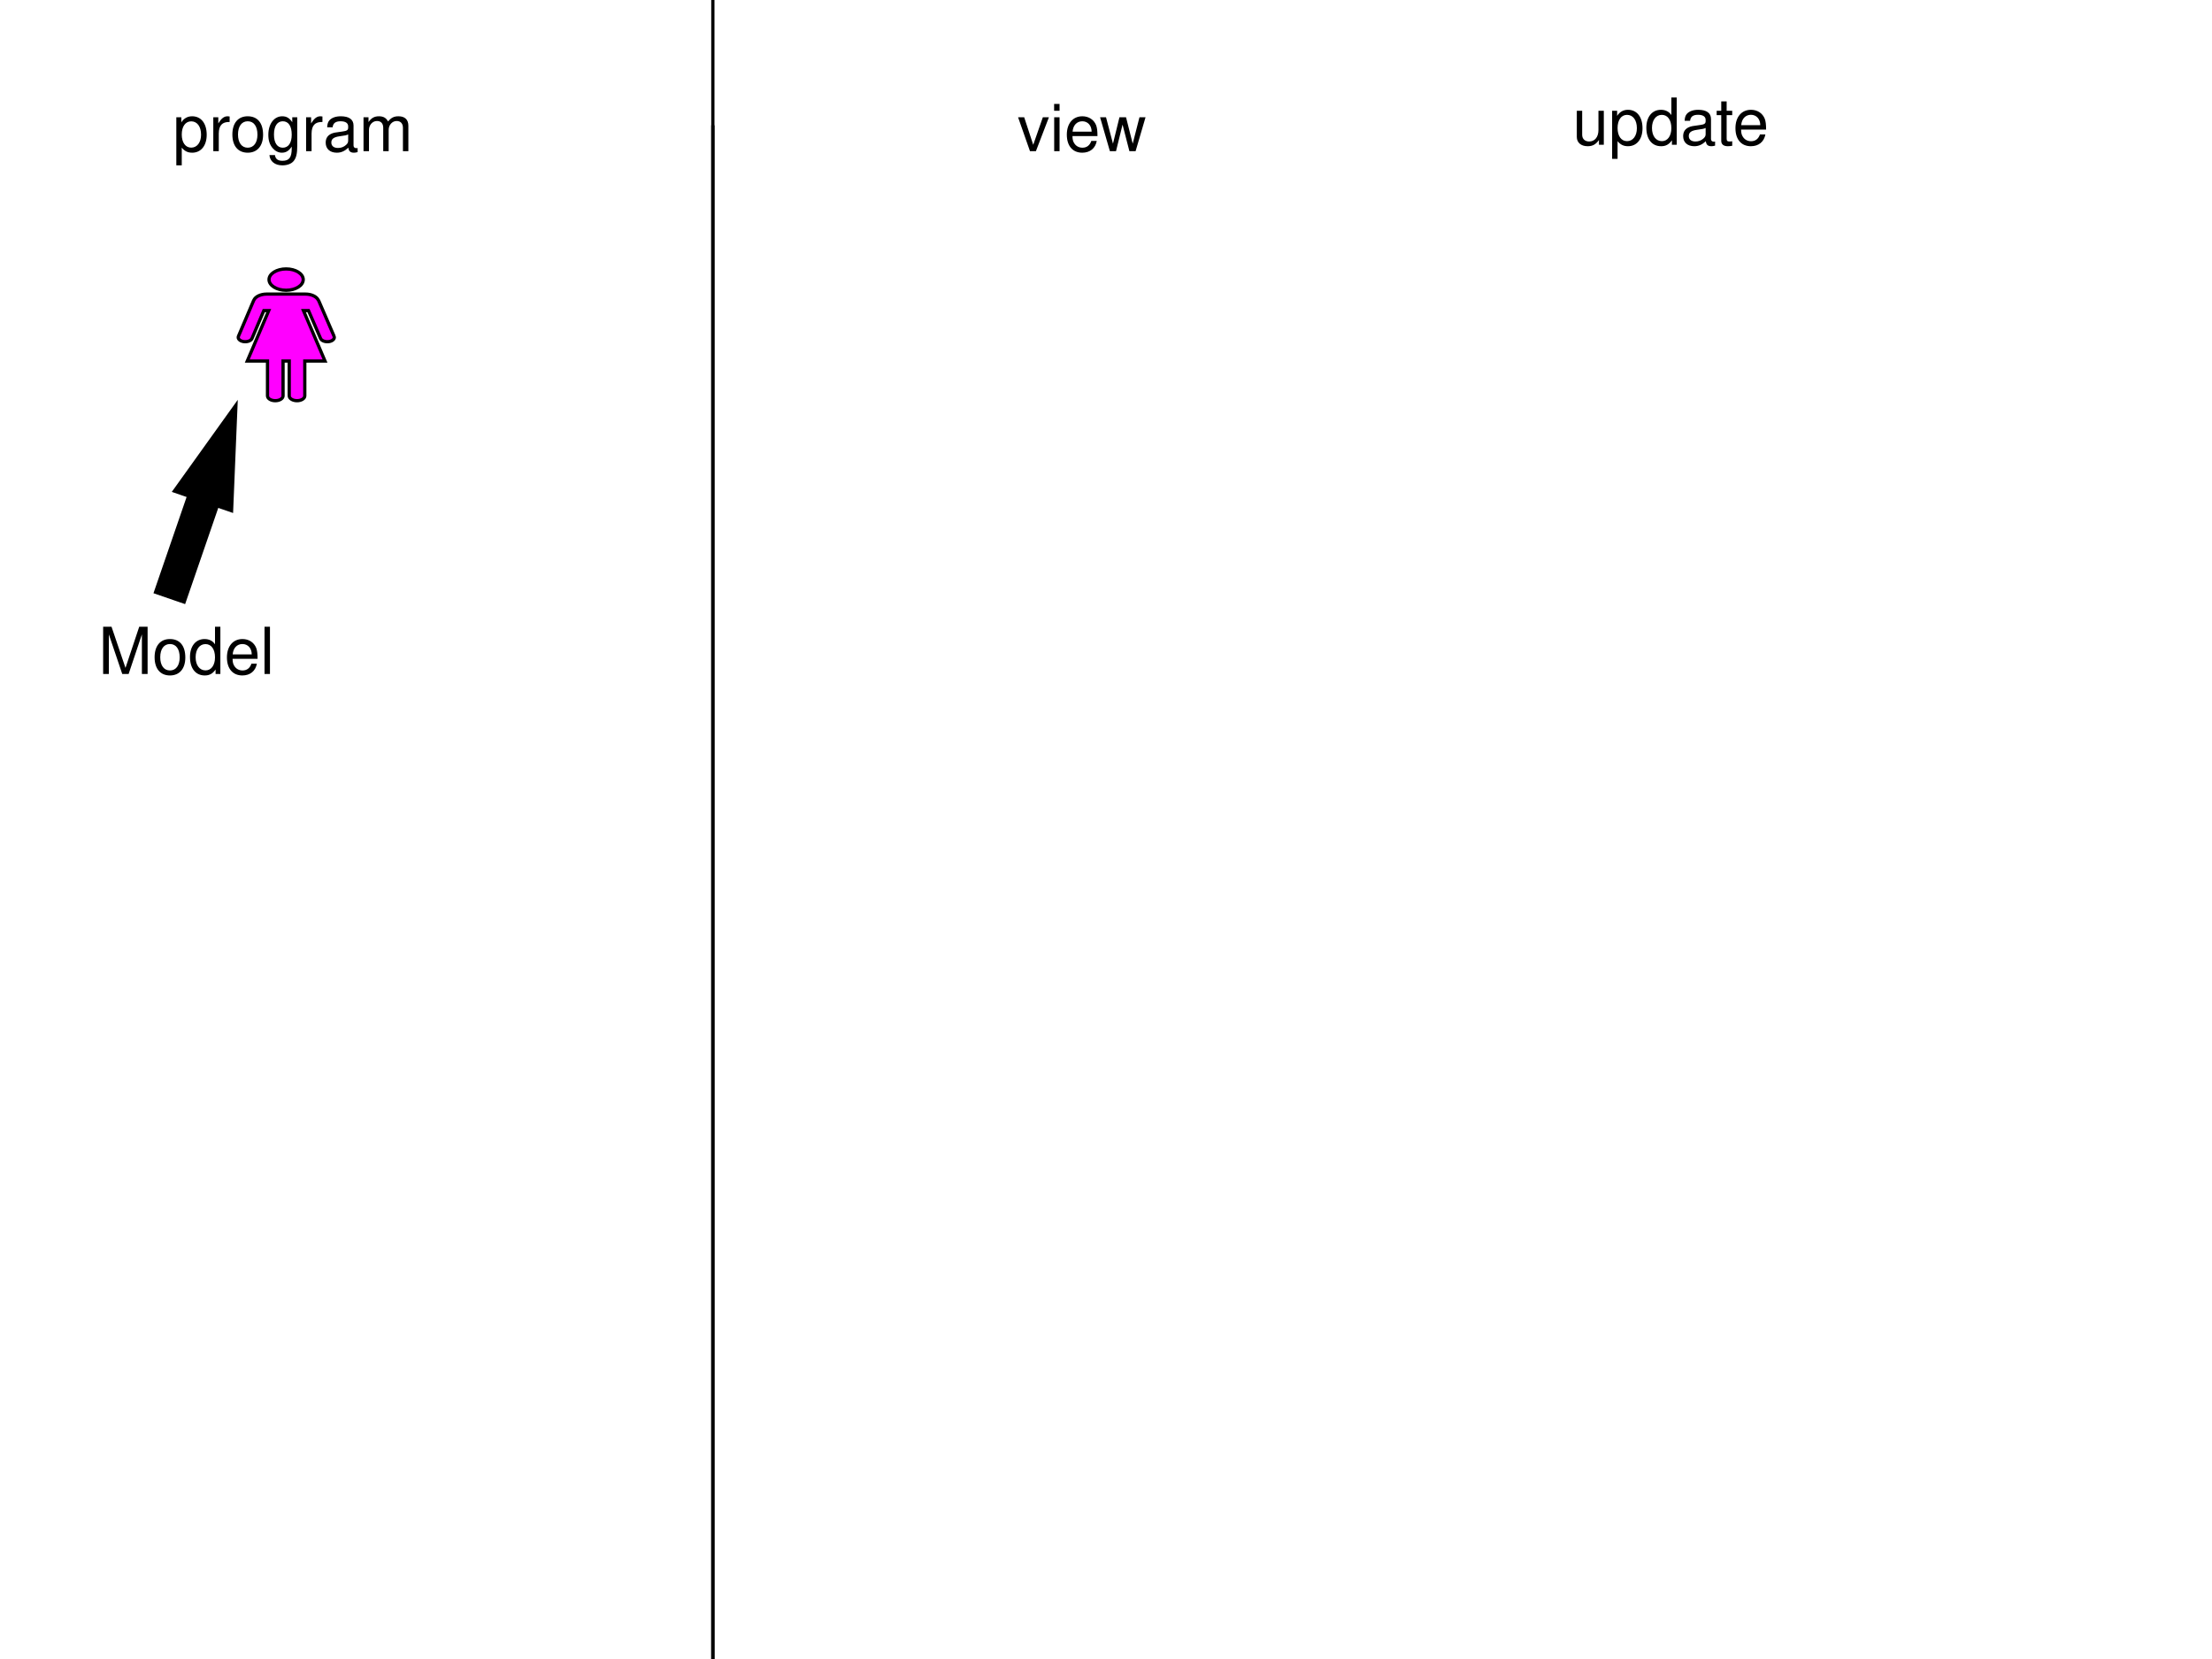
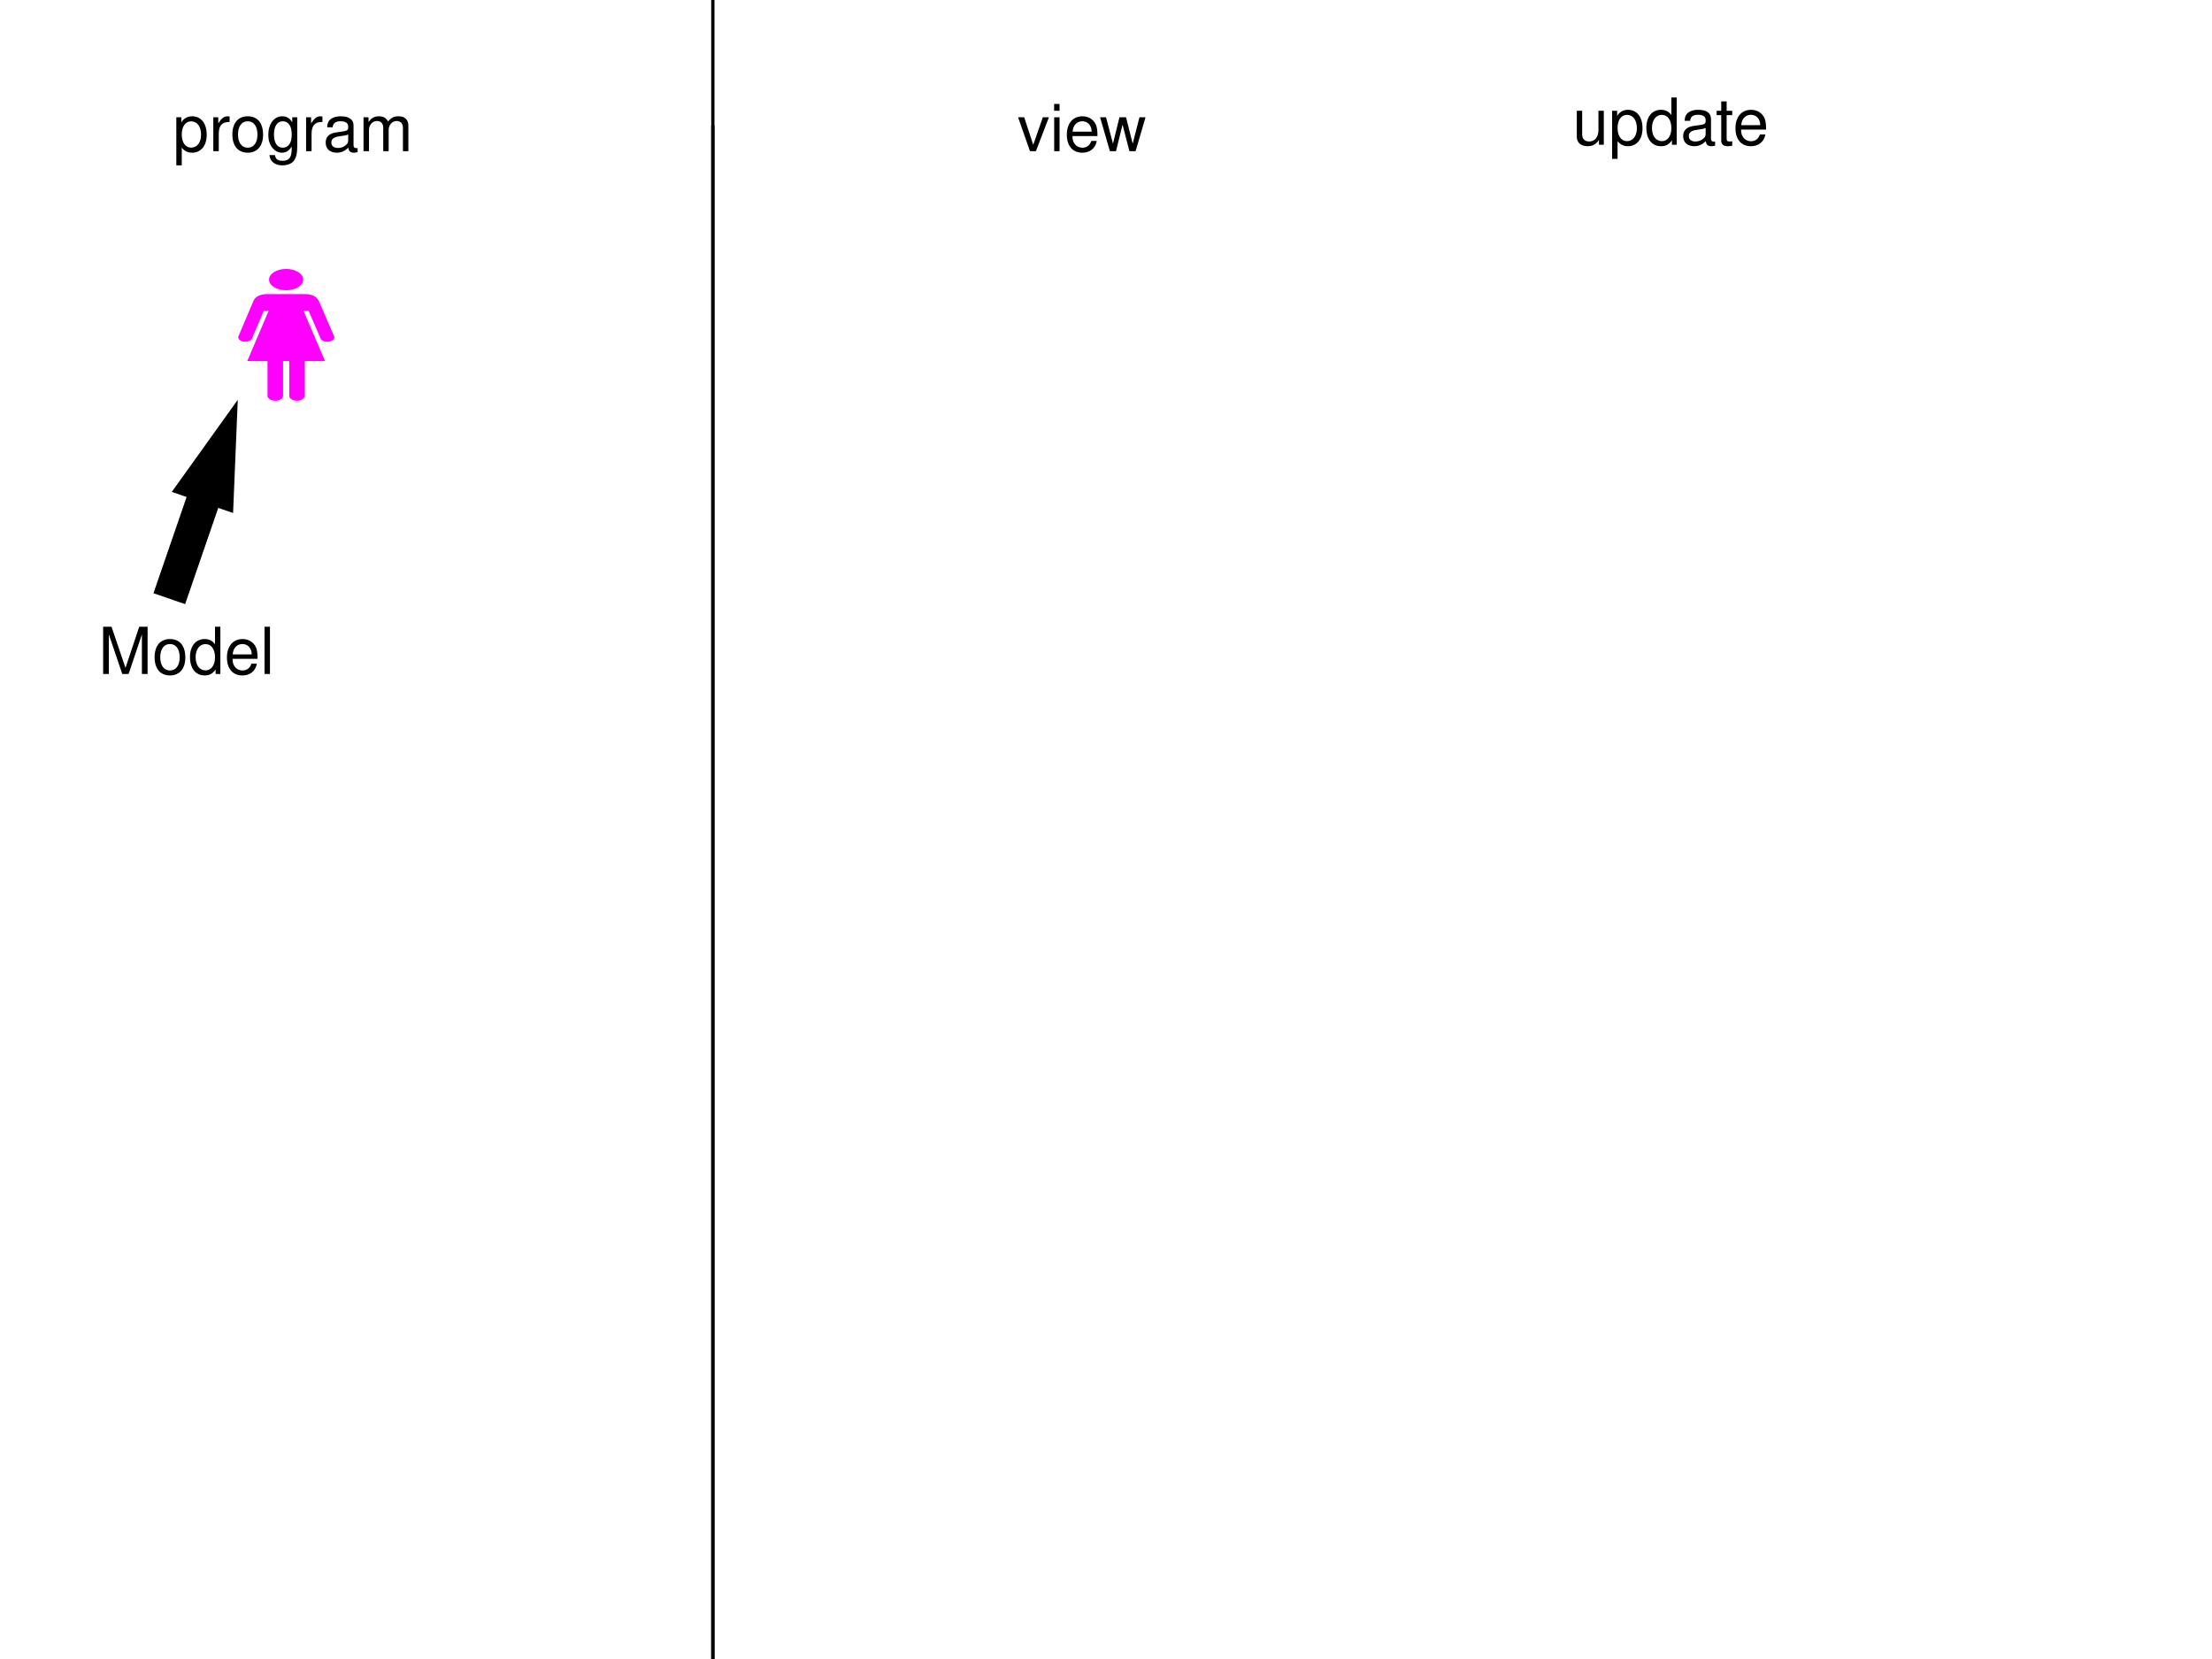
<svg xmlns="http://www.w3.org/2000/svg" width="1024" height="768">
  <g>
-     <rect fill="#fff" id="canvas_background" height="770" width="1026" y="-1" x="-1" />
-     <g display="none" overflow="visible" y="0" x="0" height="100%" width="100%" id="canvasGrid">
-       <rect fill="url(#gridpattern)" stroke-width="0" y="0" x="0" height="100%" width="100%" />
+     <rect x="-1" y="-1" width="1026" height="770" id="canvas_background" fill="#fff" />
+     <g id="canvasGrid" display="none">
+       <rect id="svg_5" width="100%" height="100%" x="0" y="0" stroke-width="0" fill="url(#gridpattern)" />
    </g>
  </g>
  <g>
-     <text xml:space="preserve" text-anchor="start" font-family="Helvetica, Arial, sans-serif" font-size="30" id="svg_1" y="70" x="80" stroke-width="0" stroke="#000" fill="#000000">program</text>
-     <text xml:space="preserve" text-anchor="start" font-family="Helvetica, Arial, sans-serif" font-size="30" id="svg_2" y="67" x="728" stroke-width="0" stroke="#000" fill="#000000">update</text>
-     <text xml:space="preserve" text-anchor="start" font-family="Helvetica, Arial, sans-serif" font-size="30" id="svg_3" y="70" x="471" stroke-width="0" stroke="#000" fill="#000000">view</text>
-     <line stroke-linecap="undefined" stroke-linejoin="undefined" id="svg_4" y2="785" x2="330" y1="-3" x1="330" stroke-width="1.5" stroke="#000" fill="none" />
-     <line stroke-linecap="undefined" stroke-linejoin="undefined" id="svg_7" y2="846" x2="330" y1="58" x1="330" stroke-width="1.5" stroke="#000" fill="none" />
-     <path id="svg_12" d="m132.457,134.365c4.368,0 7.914,-2.209 7.914,-4.934c0,-2.727 -3.546,-4.938 -7.914,-4.938c-4.371,0 -7.917,2.211 -7.917,4.938c0,2.725 3.545,4.934 7.917,4.934zm22.194,21.282l-7.101,-16.425c-0.066,-0.149 -0.16,-0.291 -0.272,-0.423c-0.807,-1.539 -3.123,-2.653 -5.86,-2.653l-17.973,0c-2.853,0 -5.248,1.21 -5.953,2.851c-0.048,0.072 -0.087,0.148 -0.123,0.226l-6.975,16.423c-0.465,1.077 0.561,2.183 2.289,2.473c1.727,0.288 3.502,-0.351 3.966,-1.427l5.477,-12.902l2.283,0l-9.941,23.343l9.368,0l0,16.115c0,1.24 1.608,2.244 3.599,2.244c1.985,0 3.598,-1.003 3.598,-2.244l0,-16.115l2.863,0l0,16.115c0,1.24 1.611,2.244 3.601,2.244c1.986,0 3.598,-1.003 3.598,-2.244l0,-16.115l9.363,0l-9.978,-23.343l2.341,0l5.579,12.902c0.465,1.076 2.239,1.715 3.966,1.427c1.724,-0.29 2.748,-1.397 2.286,-2.474l0,0z" stroke-opacity="null" stroke-width="1.5" stroke="#000" fill="#ff00ff" />
-     <path transform="rotate(19, 93.92, 231.993)" id="svg_13" d="m79.92,231.88l14,-46.886l14,46.886l-7,0l0,47.114l-14,0l0,-47.114l-7,0z" stroke-opacity="null" stroke-width="1.5" stroke="#000" fill="#000000" />
-     <text xml:space="preserve" text-anchor="start" font-family="Helvetica, Arial, sans-serif" font-size="30" id="svg_16" y="312" x="45.5" fill-opacity="null" stroke-opacity="null" stroke-width="0" stroke="#000" fill="#000000">Model</text>
+     <text fill="#000000" stroke="#000" stroke-width="0" x="80" y="70" id="svg_1" font-size="30" font-family="Helvetica, Arial, sans-serif" text-anchor="start" xml:space="preserve">program</text>
+     <text fill="#000000" stroke="#000" stroke-width="0" x="728" y="67" id="svg_2" font-size="30" font-family="Helvetica, Arial, sans-serif" text-anchor="start" xml:space="preserve">update</text>
+     <text fill="#000000" stroke="#000" stroke-width="0" x="471" y="70" id="svg_3" font-size="30" font-family="Helvetica, Arial, sans-serif" text-anchor="start" xml:space="preserve">view</text>
+     <line fill="none" stroke="#000" stroke-width="1.5" x1="330" y1="-3" x2="330" y2="785" id="svg_4" stroke-linejoin="undefined" stroke-linecap="undefined" />
+     <line fill="none" stroke="#000" stroke-width="1.5" x1="330" y1="58" x2="330" y2="846" id="svg_7" stroke-linejoin="undefined" stroke-linecap="undefined" />
+     <path fill="#ff00ff" stroke-width="1.5" d="m132.457,134.365c4.368,0 7.914,-2.209 7.914,-4.934c0,-2.727 -3.546,-4.938 -7.914,-4.938c-4.371,0 -7.917,2.211 -7.917,4.938c0,2.725 3.545,4.934 7.917,4.934zm22.194,21.282l-7.101,-16.425c-0.066,-0.149 -0.16,-0.291 -0.272,-0.423c-0.807,-1.539 -3.123,-2.653 -5.86,-2.653l-17.973,0c-2.853,0 -5.248,1.21 -5.953,2.851c-0.048,0.072 -0.087,0.148 -0.123,0.226l-6.975,16.423c-0.465,1.077 0.561,2.183 2.289,2.473c1.727,0.288 3.502,-0.351 3.966,-1.427l5.477,-12.902l2.283,0l-9.941,23.343l9.368,0l0,16.115c0,1.24 1.608,2.244 3.599,2.244c1.985,0 3.598,-1.003 3.598,-2.244l0,-16.115l2.863,0l0,16.115c0,1.24 1.611,2.244 3.601,2.244c1.986,0 3.598,-1.003 3.598,-2.244l0,-16.115l9.363,0l-9.978,-23.343l2.341,0l5.579,12.902c0.465,1.076 2.239,1.715 3.966,1.427c1.724,-0.29 2.748,-1.397 2.286,-2.474l0,0z" id="svg_12" />
+     <path fill="#000000" stroke="#000" stroke-width="1.5" stroke-opacity="null" d="m79.92,231.88l14,-46.886l14,46.886l-7,0l0,47.114l-14,0l0,-47.114l-7,0z" id="svg_13" transform="rotate(19, 93.92, 231.993)" />
+     <text fill="#000000" stroke="#000" stroke-width="0" stroke-opacity="null" fill-opacity="null" x="45.5" y="312" id="svg_16" font-size="30" font-family="Helvetica, Arial, sans-serif" text-anchor="start" xml:space="preserve">Model</text>
  </g>
</svg>
